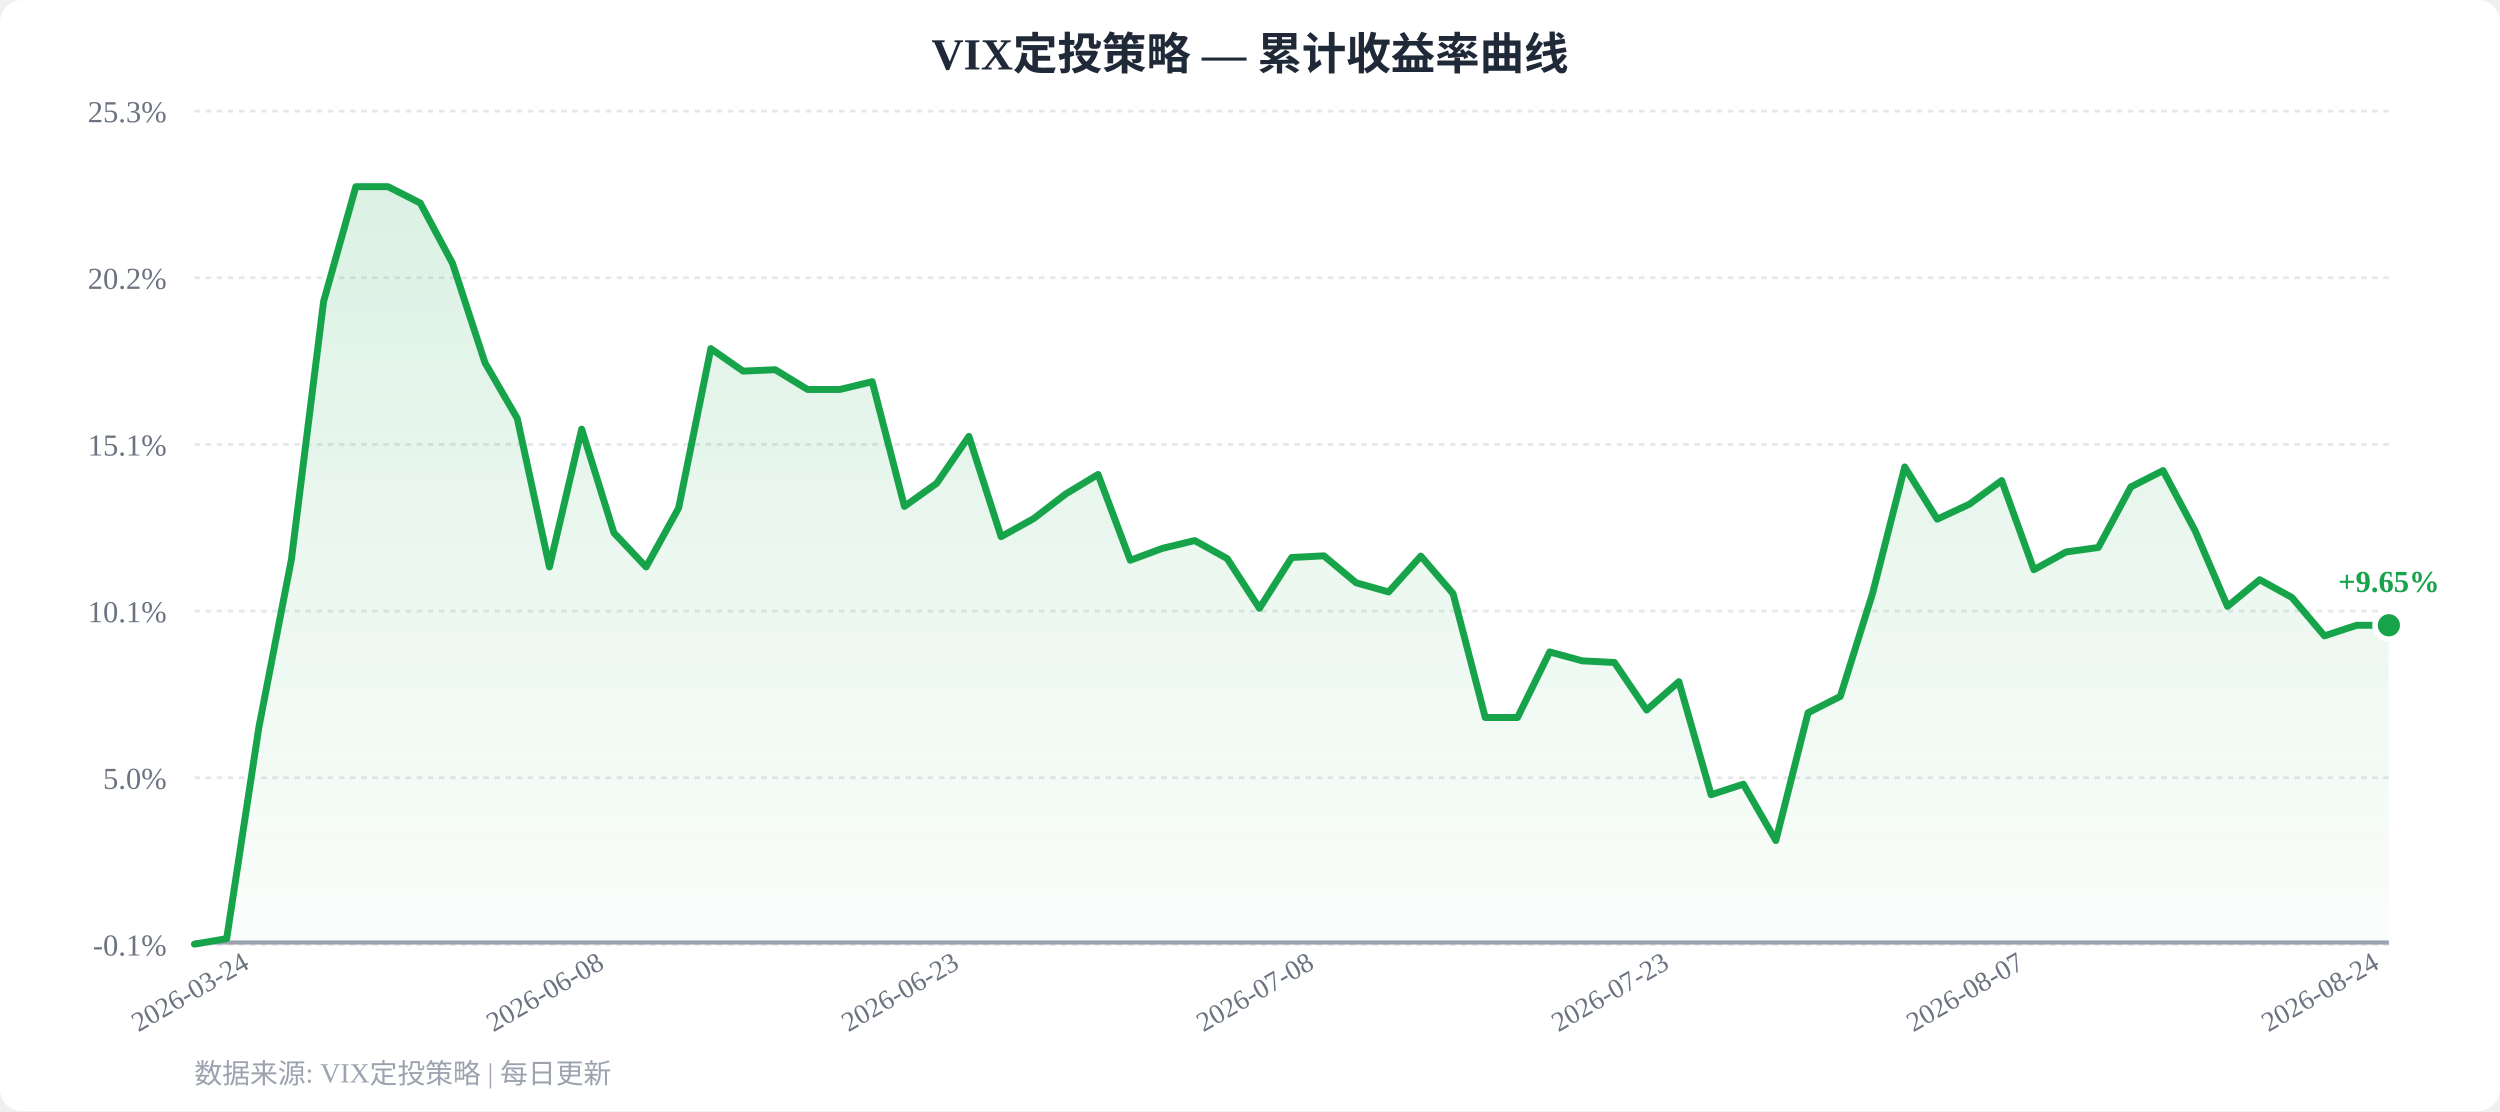
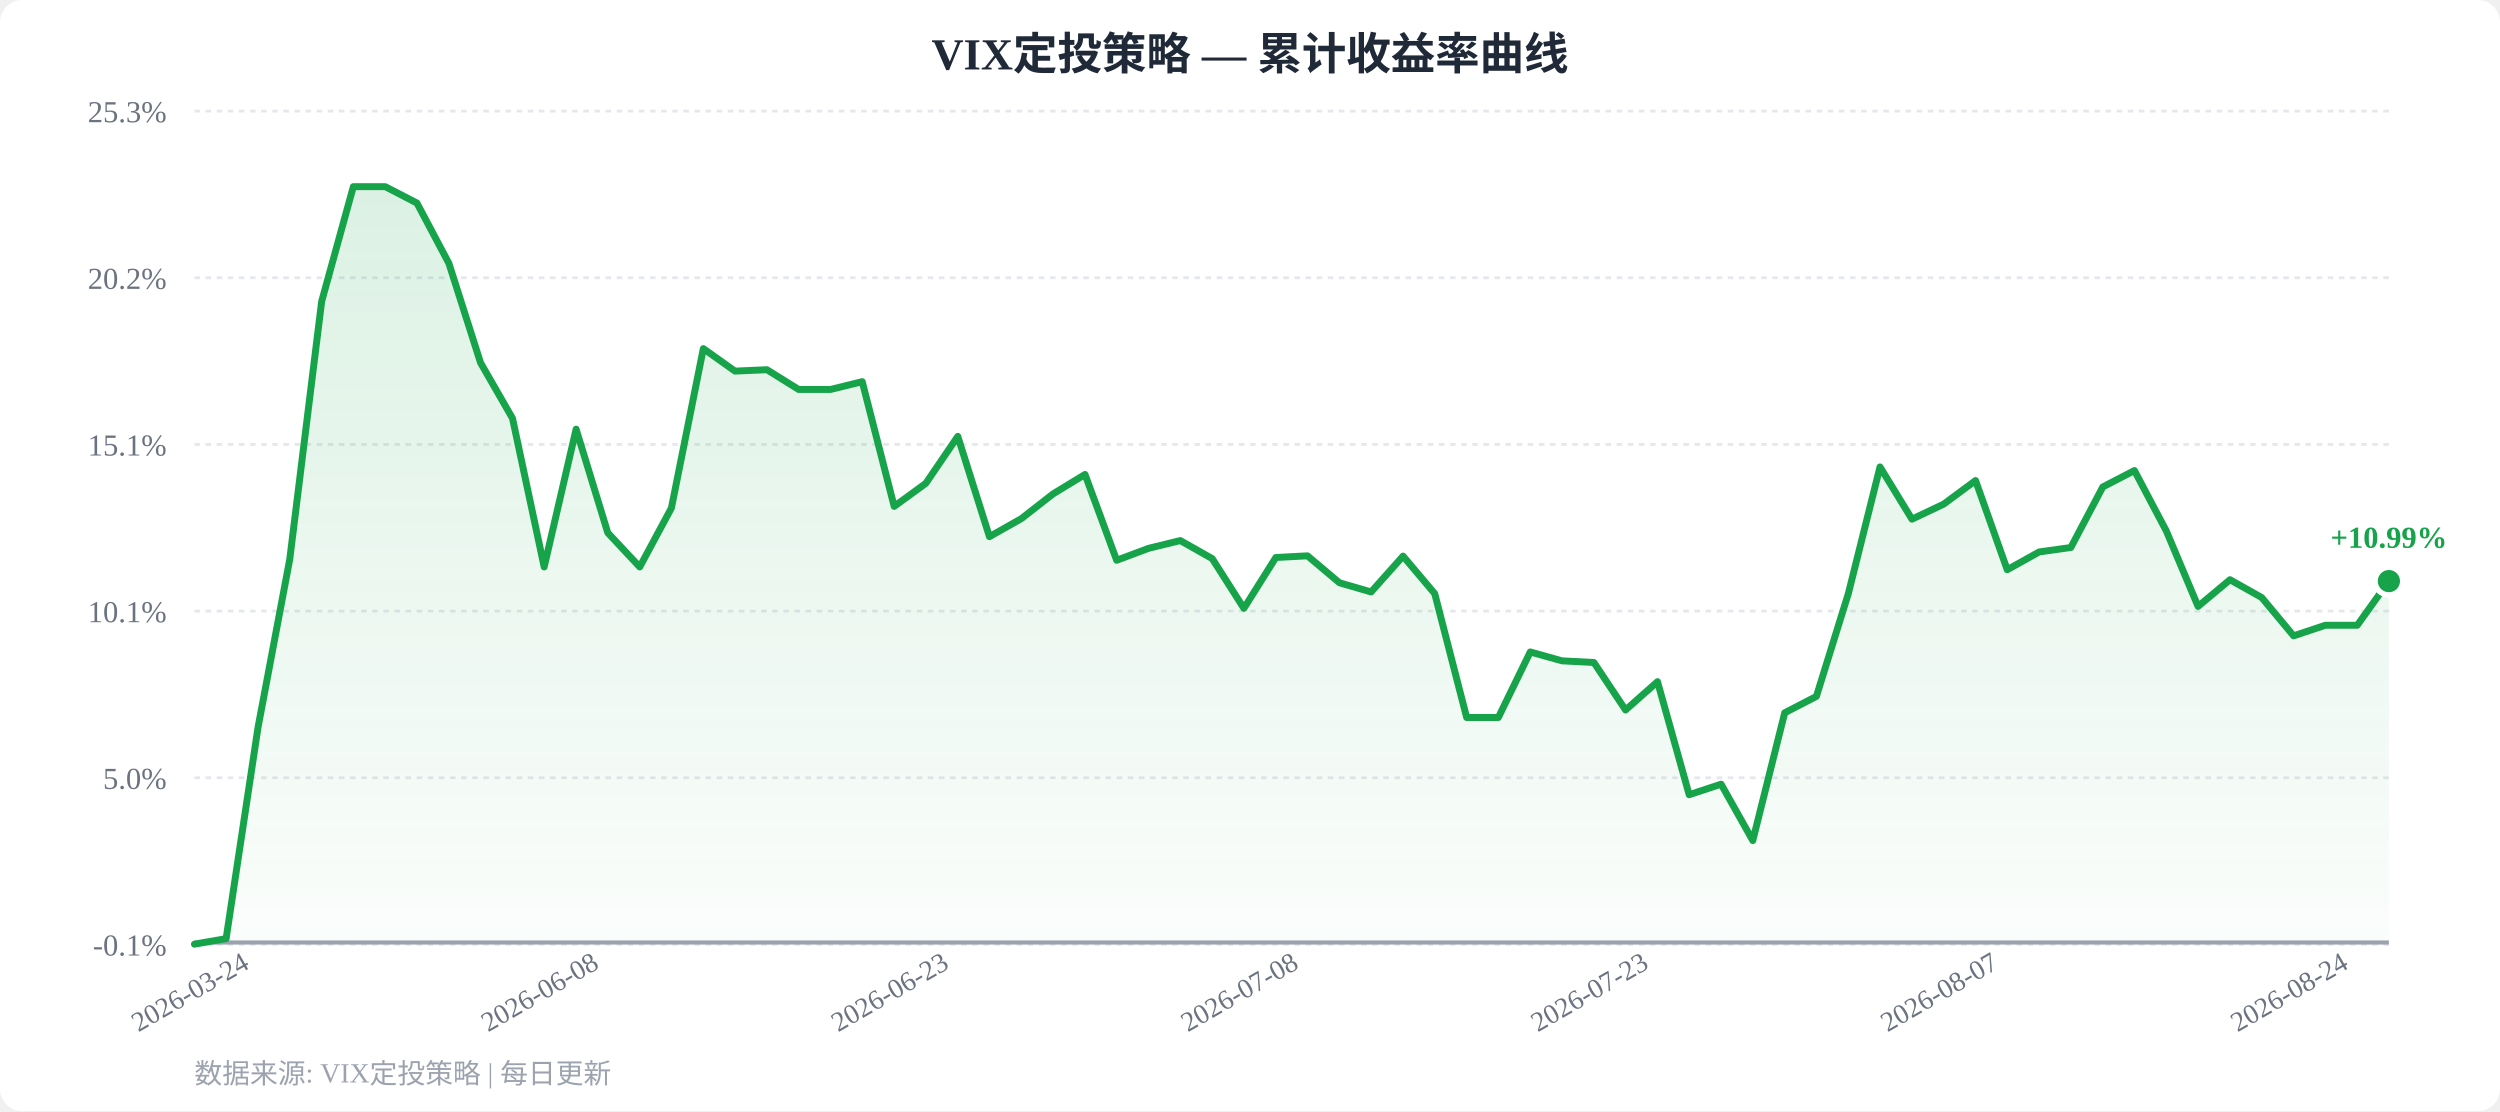
<svg xmlns="http://www.w3.org/2000/svg" viewBox="0 0 900 400" width="100%" height="100%">
  <defs>
    <linearGradient id="areaGradient" x1="0" y1="0" x2="0" y2="1">
      <stop offset="0%" stop-color="#16a34a" stop-opacity="0.15" />
      <stop offset="100%" stop-color="#16a34a" stop-opacity="0.02" />
    </linearGradient>
  </defs>
  <rect width="900" height="400" fill="#ffffff" rx="8" />
  <text x="450.0" y="25" text-anchor="middle" font-size="16" font-weight="bold" fill="#1f2937">VIX定投策略 — 累计收益率曲线</text>
  <line x1="70" y1="340.0" x2="860" y2="340.0" stroke="#e5e7eb" stroke-width="1" stroke-dasharray="2,2" />
  <line x1="70" y1="280.0" x2="860" y2="280.0" stroke="#e5e7eb" stroke-width="1" stroke-dasharray="2,2" />
  <line x1="70" y1="220.0" x2="860" y2="220.0" stroke="#e5e7eb" stroke-width="1" stroke-dasharray="2,2" />
  <line x1="70" y1="160.0" x2="860" y2="160.0" stroke="#e5e7eb" stroke-width="1" stroke-dasharray="2,2" />
  <line x1="70" y1="100.0" x2="860" y2="100.0" stroke="#e5e7eb" stroke-width="1" stroke-dasharray="2,2" />
  <line x1="70" y1="40.0" x2="860" y2="40.0" stroke="#e5e7eb" stroke-width="1" stroke-dasharray="2,2" />
  <line x1="70" y1="339.3" x2="860" y2="339.3" stroke="#9ca3af" stroke-width="1.5" />
-   <path d="M70.0,339.9 L81.6,337.9 L93.2,261.8 L104.9,201.4 L116.5,108.5 L128.1,67.2 L139.7,67.2 L151.3,73.1 L162.9,94.8 L174.6,130.6 L186.2,150.6 L197.8,204.1 L209.4,154.5 L221.0,191.8 L232.6,204.1 L244.3,182.9 L255.9,125.5 L267.5,133.6 L279.1,133.1 L290.7,140.2 L302.4,140.2 L314.0,137.4 L325.6,182.3 L337.2,174.0 L348.8,157.1 L360.4,193.2 L372.1,186.7 L383.7,177.8 L395.3,170.8 L406.9,201.7 L418.5,197.4 L430.1,194.6 L441.8,201.1 L453.4,219.0 L465.0,200.7 L476.6,200.1 L488.2,209.8 L499.9,213.1 L511.5,200.2 L523.1,213.7 L534.7,258.3 L546.3,258.3 L557.9,234.7 L569.6,237.9 L581.2,238.5 L592.8,255.6 L604.4,245.4 L616.0,286.1 L627.6,282.3 L639.3,302.6 L650.9,256.6 L662.5,250.7 L674.1,213.7 L685.7,168.1 L697.4,186.9 L709.0,181.5 L720.6,173.0 L732.2,205.1 L743.8,198.7 L755.4,197.1 L767.1,175.3 L778.7,169.4 L790.3,191.2 L801.9,218.3 L813.5,208.7 L825.1,215.1 L836.8,228.9 L848.4,225.1 L860.0,225.1 L860.0,339.3 L70.0,339.3 Z" fill="url(#areaGradient)" stroke="none" />
-   <path d="M70.0,339.9 L81.6,337.9 L93.2,261.8 L104.9,201.4 L116.5,108.5 L128.1,67.2 L139.7,67.2 L151.3,73.1 L162.9,94.8 L174.6,130.6 L186.2,150.6 L197.8,204.1 L209.4,154.5 L221.0,191.8 L232.6,204.1 L244.3,182.9 L255.9,125.5 L267.5,133.6 L279.1,133.1 L290.7,140.2 L302.4,140.2 L314.0,137.4 L325.6,182.3 L337.2,174.0 L348.8,157.1 L360.4,193.2 L372.1,186.7 L383.7,177.8 L395.3,170.8 L406.9,201.7 L418.5,197.4 L430.1,194.6 L441.8,201.1 L453.4,219.0 L465.0,200.7 L476.6,200.1 L488.2,209.8 L499.9,213.1 L511.5,200.2 L523.1,213.7 L534.7,258.3 L546.3,258.3 L557.9,234.7 L569.6,237.9 L581.2,238.5 L592.8,255.6 L604.4,245.4 L616.0,286.1 L627.6,282.3 L639.3,302.6 L650.9,256.6 L662.5,250.7 L674.1,213.7 L685.7,168.1 L697.4,186.9 L709.0,181.5 L720.6,173.0 L732.2,205.1 L743.8,198.7 L755.4,197.1 L767.1,175.3 L778.7,169.4 L790.3,191.2 L801.9,218.3 L813.5,208.7 L825.1,215.1 L836.8,228.9 L848.4,225.1 L860.0,225.1" fill="none" stroke="#16a34a" stroke-width="2.5" stroke-linejoin="round" stroke-linecap="round" />
-   <circle cx="860.0" cy="225.1" r="5" fill="#16a34a" stroke="#ffffff" stroke-width="2" />
-   <text x="860.0" y="213.1" text-anchor="middle" font-size="11" font-weight="bold" fill="#16a34a">+9.65%</text>
+   <path d="M70.0,339.9 L81.4,337.9 L92.9,261.8 L104.3,201.4 L115.8,108.5 L127.2,67.2 L138.7,67.2 L150.1,73.1 L161.6,94.8 L173.0,130.6 L184.5,150.6 L195.9,204.1 L207.4,154.5 L218.8,191.8 L230.3,204.1 L241.7,182.9 L253.2,125.5 L264.6,133.6 L276.1,133.1 L287.5,140.2 L299.0,140.2 L310.4,137.4 L321.9,182.3 L333.3,174.0 L344.8,157.1 L356.2,193.2 L367.7,186.7 L379.1,177.8 L390.6,170.8 L402.0,201.7 L413.5,197.4 L424.9,194.6 L436.4,201.1 L447.8,219.0 L459.3,200.7 L470.7,200.1 L482.2,209.8 L493.6,213.1 L505.1,200.2 L516.5,213.7 L528.0,258.3 L539.4,258.3 L550.9,234.7 L562.3,237.9 L573.8,238.5 L585.2,255.6 L596.7,245.4 L608.1,286.1 L619.6,282.3 L631.0,302.6 L642.5,256.6 L653.9,250.7 L665.4,213.7 L676.8,168.1 L688.3,186.9 L699.7,181.5 L711.2,173.0 L722.6,205.1 L734.1,198.7 L745.5,197.1 L757.0,175.3 L768.4,169.4 L779.9,191.2 L791.3,218.3 L802.8,208.7 L814.2,215.1 L825.7,228.9 L837.1,225.1 L848.6,225.1 L860.0,209.2 L860.0,339.3 L70.0,339.3 Z" fill="url(#areaGradient)" stroke="none" />
+   <path d="M70.0,339.9 L81.4,337.9 L92.9,261.8 L104.3,201.4 L115.8,108.5 L127.2,67.2 L138.7,67.2 L150.1,73.1 L161.6,94.8 L173.0,130.6 L184.5,150.6 L195.9,204.1 L207.4,154.5 L218.8,191.8 L230.3,204.1 L241.7,182.9 L253.2,125.5 L264.6,133.6 L276.1,133.1 L287.5,140.2 L299.0,140.2 L310.4,137.4 L321.9,182.3 L333.3,174.0 L344.8,157.1 L356.2,193.2 L367.7,186.7 L379.1,177.8 L390.6,170.8 L402.0,201.7 L413.5,197.4 L424.9,194.6 L436.4,201.1 L447.8,219.0 L459.3,200.7 L470.7,200.1 L482.2,209.8 L493.6,213.1 L505.1,200.2 L516.5,213.7 L528.0,258.3 L539.4,258.3 L550.9,234.7 L562.3,237.9 L573.8,238.5 L585.2,255.6 L596.7,245.4 L608.1,286.1 L619.6,282.3 L631.0,302.6 L642.5,256.6 L653.9,250.7 L665.4,213.7 L676.8,168.1 L688.3,186.9 L699.7,181.5 L711.2,173.0 L722.6,205.1 L734.1,198.7 L745.5,197.1 L757.0,175.3 L768.4,169.4 L779.9,191.2 L791.3,218.3 L802.8,208.7 L814.2,215.1 L825.7,228.9 L837.1,225.1 L848.6,225.1 L860.0,209.2" fill="none" stroke="#16a34a" stroke-width="2.5" stroke-linejoin="round" stroke-linecap="round" />
+   <circle cx="860.0" cy="209.2" r="5" fill="#16a34a" stroke="#ffffff" stroke-width="2" />
+   <text x="860.0" y="197.2" text-anchor="middle" font-size="11" font-weight="bold" fill="#16a34a">+10.99%</text>
  <text x="60" y="344.0" text-anchor="end" font-size="11" fill="#6b7280">-0.1%</text>
  <text x="60" y="284.0" text-anchor="end" font-size="11" fill="#6b7280">5.0%</text>
  <text x="60" y="224.0" text-anchor="end" font-size="11" fill="#6b7280">10.1%</text>
  <text x="60" y="164.0" text-anchor="end" font-size="11" fill="#6b7280">15.1%</text>
  <text x="60" y="104.0" text-anchor="end" font-size="11" fill="#6b7280">20.2%</text>
  <text x="60" y="44.0" text-anchor="end" font-size="11" fill="#6b7280">25.3%</text>
  <text x="70.0" y="360" text-anchor="middle" font-size="10" fill="#6b7280" transform="rotate(-30 70.0,360)">2026-03-24</text>
-   <text x="197.8" y="360" text-anchor="middle" font-size="10" fill="#6b7280" transform="rotate(-30 197.8,360)">2026-06-08</text>
-   <text x="325.6" y="360" text-anchor="middle" font-size="10" fill="#6b7280" transform="rotate(-30 325.6,360)">2026-06-23</text>
-   <text x="453.4" y="360" text-anchor="middle" font-size="10" fill="#6b7280" transform="rotate(-30 453.4,360)">2026-07-08</text>
-   <text x="581.2" y="360" text-anchor="middle" font-size="10" fill="#6b7280" transform="rotate(-30 581.2,360)">2026-07-23</text>
-   <text x="709.0" y="360" text-anchor="middle" font-size="10" fill="#6b7280" transform="rotate(-30 709.0,360)">2026-08-07</text>
-   <text x="836.8" y="360" text-anchor="middle" font-size="10" fill="#6b7280" transform="rotate(-30 836.8,360)">2026-08-24</text>
+   <text x="195.9" y="360" text-anchor="middle" font-size="10" fill="#6b7280" transform="rotate(-30 195.9,360)">2026-06-08</text>
+   <text x="321.9" y="360" text-anchor="middle" font-size="10" fill="#6b7280" transform="rotate(-30 321.9,360)">2026-06-23</text>
+   <text x="447.8" y="360" text-anchor="middle" font-size="10" fill="#6b7280" transform="rotate(-30 447.8,360)">2026-07-08</text>
+   <text x="573.8" y="360" text-anchor="middle" font-size="10" fill="#6b7280" transform="rotate(-30 573.8,360)">2026-07-23</text>
+   <text x="699.7" y="360" text-anchor="middle" font-size="10" fill="#6b7280" transform="rotate(-30 699.7,360)">2026-08-07</text>
+   <text x="825.7" y="360" text-anchor="middle" font-size="10" fill="#6b7280" transform="rotate(-30 825.7,360)">2026-08-24</text>
  <text x="70" y="390" font-size="10" fill="#9ca3af">数据来源: VIX定投策略 | 每日更新</text>
</svg>
